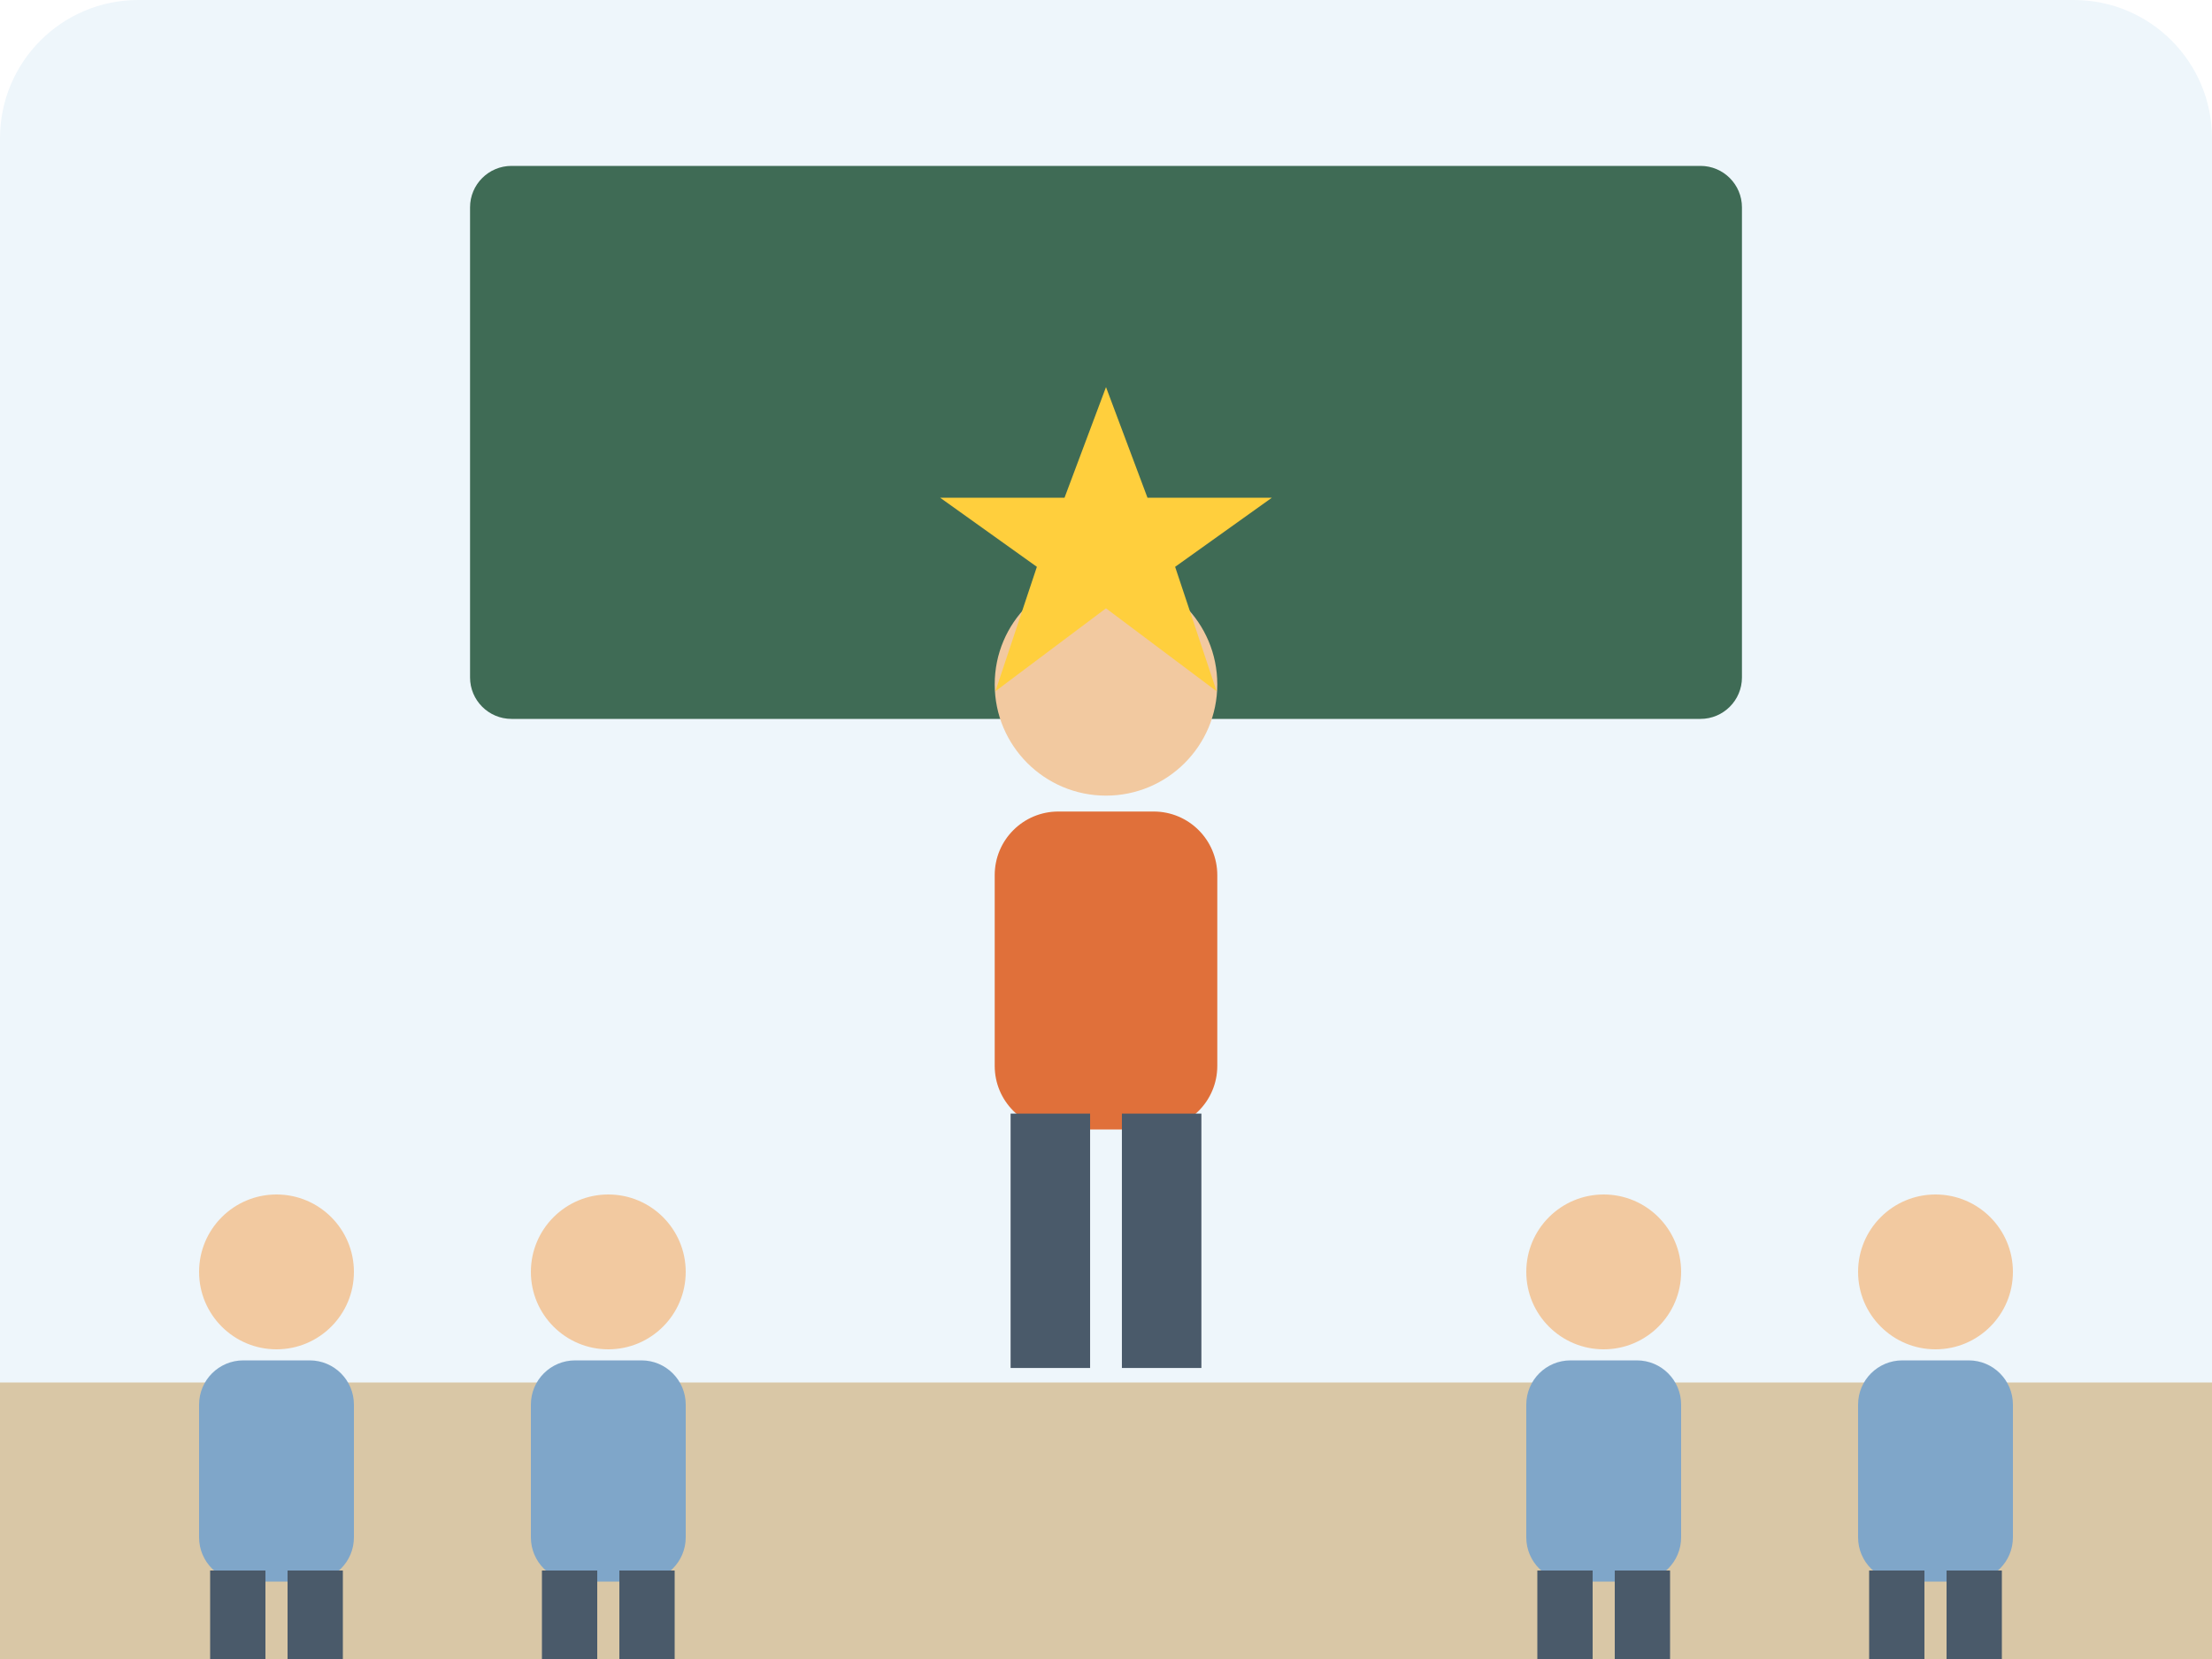
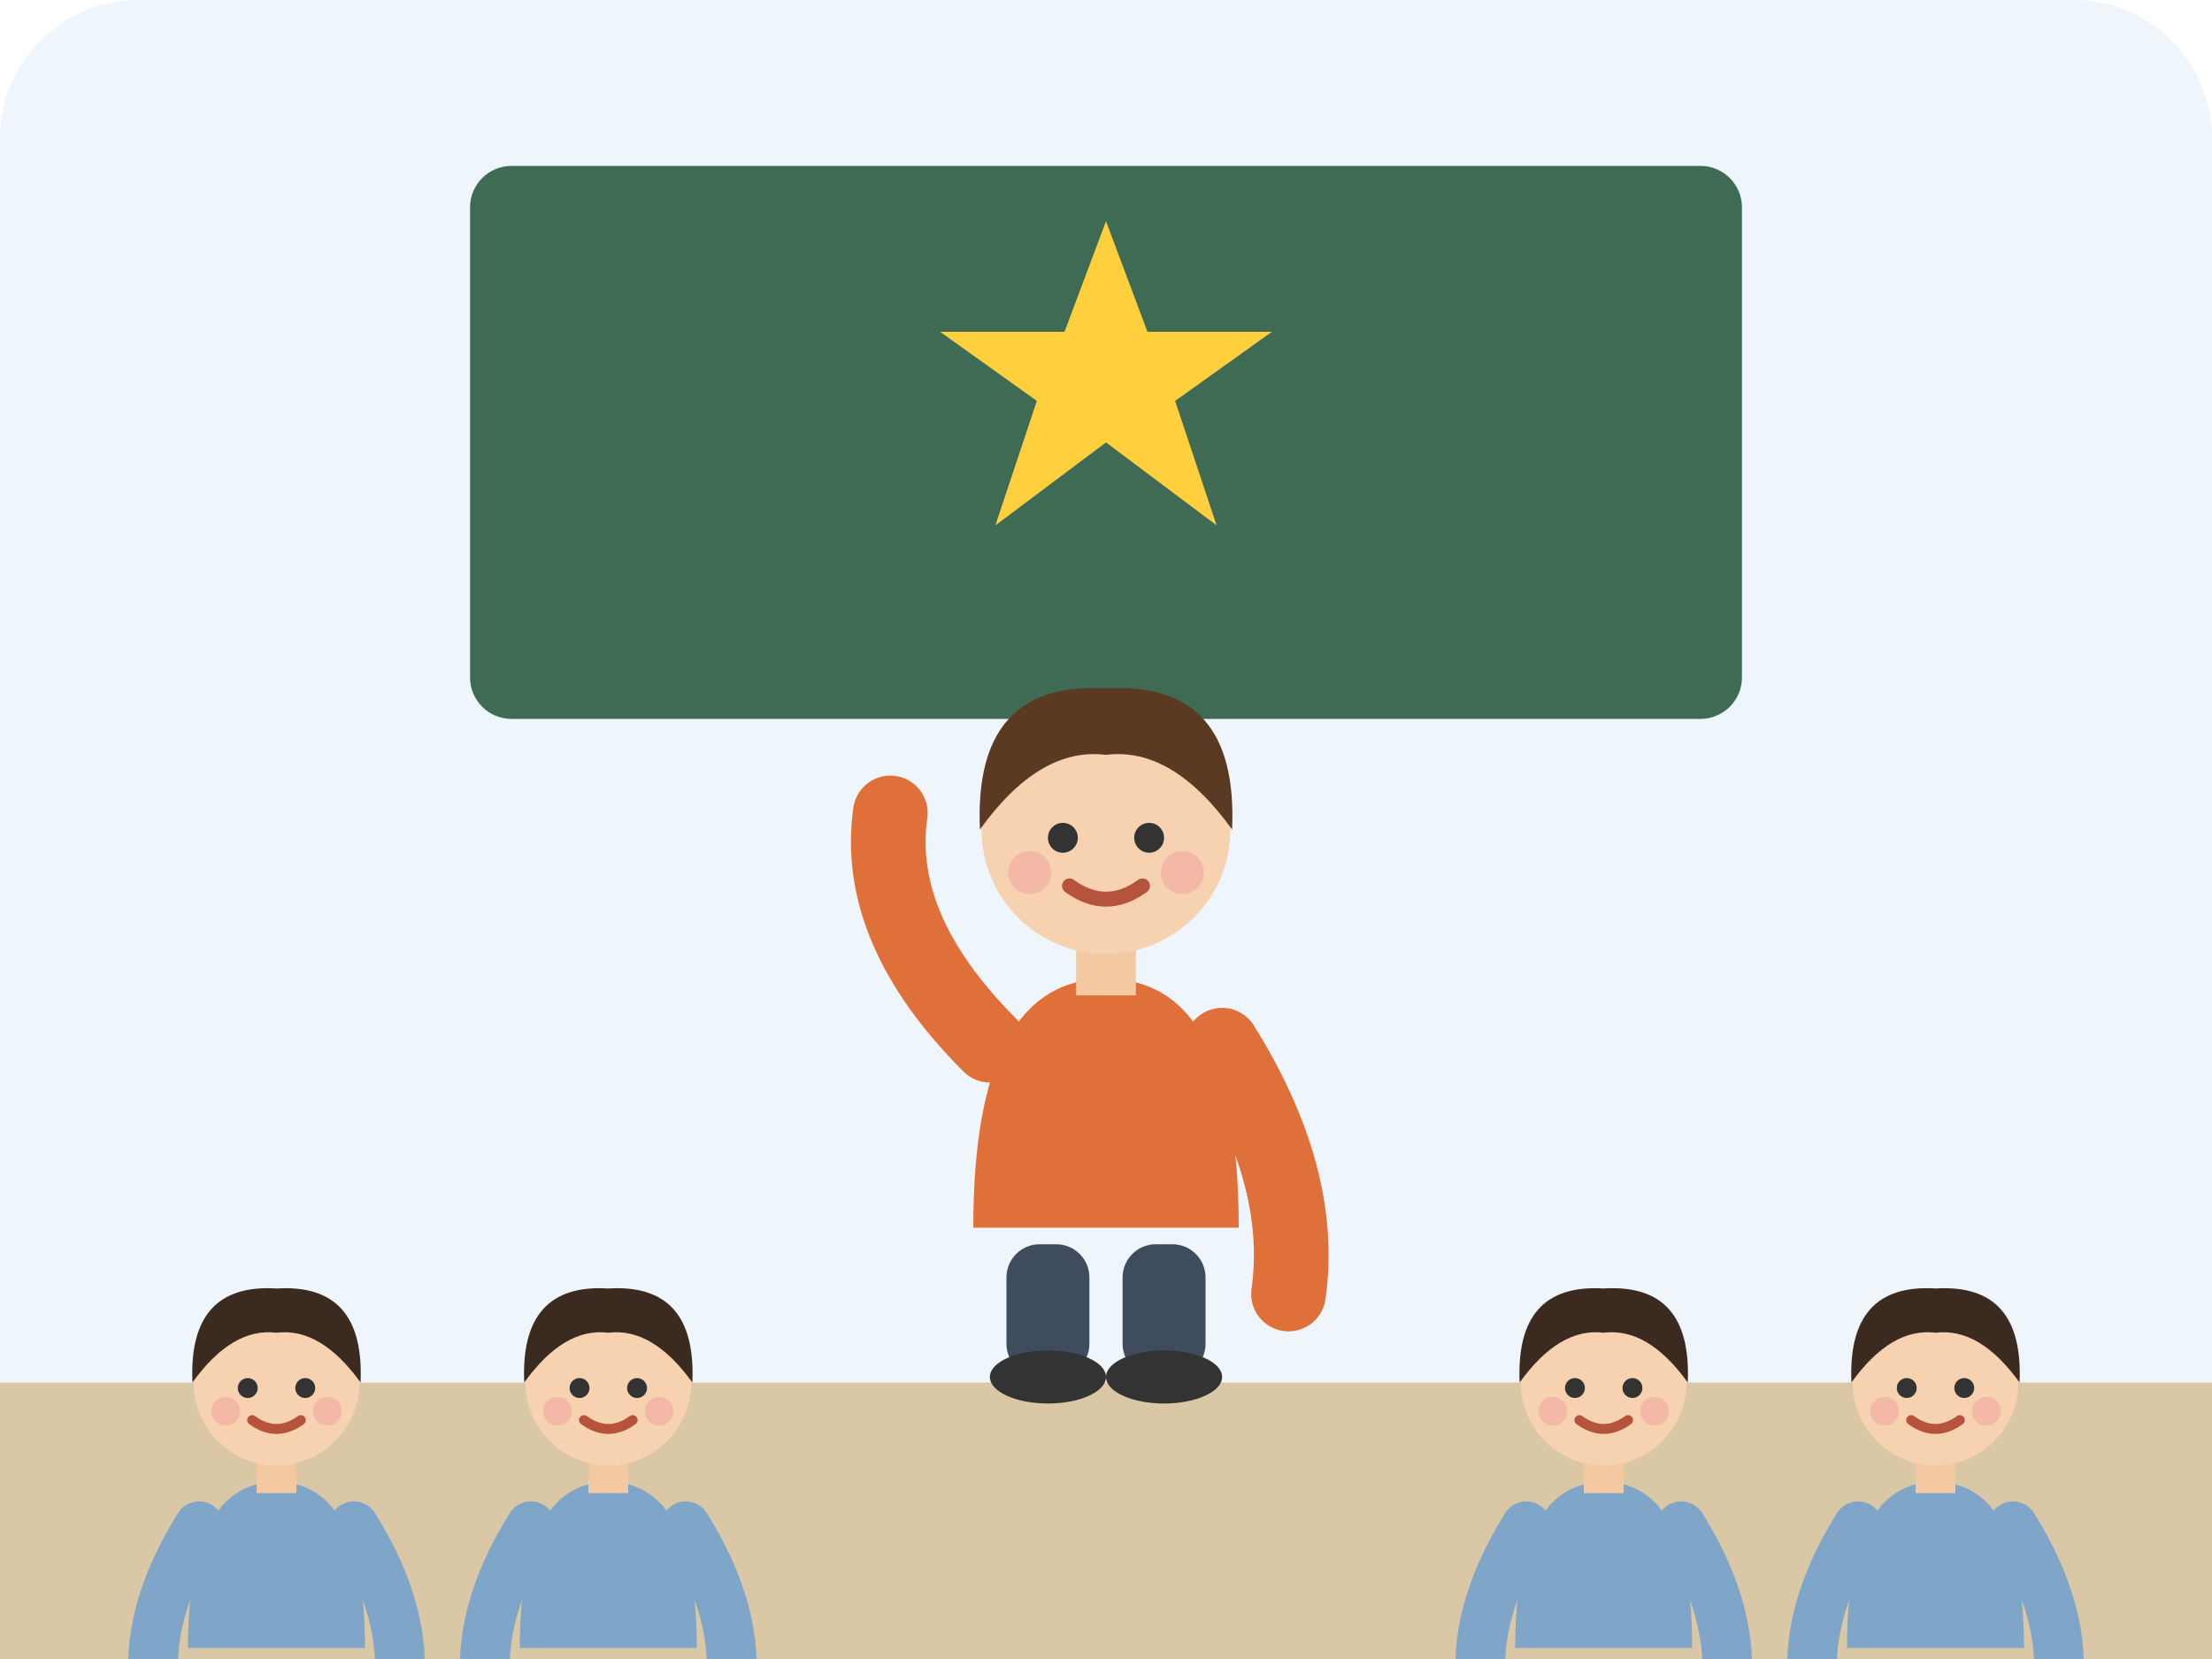
<svg xmlns="http://www.w3.org/2000/svg" viewBox="0 0 160 120">
  <rect width="100%" height="100%" rx="10" fill="#eef6fb" />
  <rect x="0" y="100" width="160" height="20" fill="#d9c7a6" />
  <rect x="34" y="12" width="92" height="40" rx="3" fill="#3f6b55" />
-   <g transform="translate(80,84) scale(1.15)">
-     <circle cx="0" cy="-30" r="7" fill="#f2c9a0" />
-     <rect x="-7" y="-22" width="14" height="20" rx="4" fill="#e0703a" />
-     <rect x="-6" y="-3" width="5" height="16" fill="#4a5a6a" />
-     <rect x="1" y="-3" width="5" height="16" fill="#4a5a6a" />
+   <g transform="translate(80,99.6) scale(1.2)">
+     <rect x="-6" y="-8" width="5" height="8" rx="2" fill="#3e4c5e" />
+     <rect x="1" y="-8" width="5" height="8" rx="2" fill="#3e4c5e" />
+     <ellipse cx="-3.5" cy="0" rx="3.5" ry="1.6" fill="#333" />
+     <ellipse cx="3.5" cy="0" rx="3.5" ry="1.6" fill="#333" />
+     <path d="M-7 -20 Q-14 -27 -13 -34" stroke="#e0703a" stroke-width="4.5" fill="none" stroke-linecap="round" />
+     <path d="M7 -20 Q12 -12 11 -5" stroke="#e0703a" stroke-width="4.5" fill="none" stroke-linecap="round" />
+     <path d="M-8 -9 Q-8 -24 0 -24 Q8 -24 8 -9 Z" fill="#e0703a" />
+     <rect x="-1.8" y="-27" width="3.6" height="4" fill="#f2c9a0" />
+     <circle cx="0" cy="-33" r="7.5" fill="#f6d2b0" />
+     <path d="M-7.6 -33 Q-8 -42 0 -41.5 Q8 -42 7.6 -33 Q4 -38 0 -37.5 Q-4 -38 -7.6 -33 Z" fill="#5a3a22" />
+     <circle cx="-2.6" cy="-32.5" r="0.9" fill="#333" />
+     <circle cx="2.6" cy="-32.5" r="0.9" fill="#333" />
+     <path d="M-2.2 -29.6 Q0 -28 2.2 -29.6" stroke="#b5533c" stroke-width="0.9" fill="none" stroke-linecap="round" />
+     <circle cx="-4.6" cy="-30.4" r="1.3" fill="#f2a7a0" opacity=".6" />
+     <circle cx="4.6" cy="-30.4" r="1.3" fill="#f2a7a0" opacity=".6" />
  </g>
-   <polygon points="80,28 83,36 92,36 85,41 88,50 80,44 72,50 75,41 68,36 77,36" fill="#ffcf3d" />
-   <g transform="translate(20,116) scale(0.8)">
-     <circle cx="0" cy="-30" r="7" fill="#f2c9a0" />
-     <rect x="-7" y="-22" width="14" height="20" rx="4" fill="#7fa6c9" />
-     <rect x="-6" y="-3" width="5" height="16" fill="#4a5a6a" />
-     <rect x="1" y="-3" width="5" height="16" fill="#4a5a6a" />
+   <polygon points="80,16 83,24 92,24 85,29 88,38 80,32 72,38 75,29 68,24 77,24" fill="#ffcf3d" />
+   <g transform="translate(20,126.4) scale(0.8)">
+     <rect x="-6" y="-8" width="5" height="8" rx="2" fill="#3e4c5e" />
+     <rect x="1" y="-8" width="5" height="8" rx="2" fill="#3e4c5e" />
+     <ellipse cx="-3.5" cy="0" rx="3.5" ry="1.6" fill="#333" />
+     <ellipse cx="3.5" cy="0" rx="3.5" ry="1.6" fill="#333" />
+     <path d="M-7 -20 Q-12 -12 -11 -5" stroke="#7fa6c9" stroke-width="4.5" fill="none" stroke-linecap="round" />
+     <path d="M7 -20 Q12 -12 11 -5" stroke="#7fa6c9" stroke-width="4.5" fill="none" stroke-linecap="round" />
+     <path d="M-8 -9 Q-8 -24 0 -24 Q8 -24 8 -9 Z" fill="#7fa6c9" />
+     <rect x="-1.8" y="-27" width="3.6" height="4" fill="#f2c9a0" />
+     <circle cx="0" cy="-33" r="7.5" fill="#f6d2b0" />
+     <path d="M-7.6 -33 Q-8 -42 0 -41.5 Q8 -42 7.6 -33 Q4 -38 0 -37.5 Q-4 -38 -7.6 -33 Z" fill="#3b2a20" />
+     <circle cx="-2.6" cy="-32.5" r="0.9" fill="#333" />
+     <circle cx="2.6" cy="-32.5" r="0.9" fill="#333" />
+     <path d="M-2.2 -29.6 Q0 -28 2.2 -29.6" stroke="#b5533c" stroke-width="0.9" fill="none" stroke-linecap="round" />
+     <circle cx="-4.6" cy="-30.4" r="1.3" fill="#f2a7a0" opacity=".6" />
+     <circle cx="4.6" cy="-30.4" r="1.3" fill="#f2a7a0" opacity=".6" />
  </g>
-   <g transform="translate(44,116) scale(0.8)">
-     <circle cx="0" cy="-30" r="7" fill="#f2c9a0" />
-     <rect x="-7" y="-22" width="14" height="20" rx="4" fill="#7fa6c9" />
-     <rect x="-6" y="-3" width="5" height="16" fill="#4a5a6a" />
-     <rect x="1" y="-3" width="5" height="16" fill="#4a5a6a" />
+   <g transform="translate(44,126.4) scale(0.8)">
+     <rect x="-6" y="-8" width="5" height="8" rx="2" fill="#3e4c5e" />
+     <rect x="1" y="-8" width="5" height="8" rx="2" fill="#3e4c5e" />
+     <ellipse cx="-3.5" cy="0" rx="3.5" ry="1.6" fill="#333" />
+     <ellipse cx="3.5" cy="0" rx="3.5" ry="1.6" fill="#333" />
+     <path d="M-7 -20 Q-12 -12 -11 -5" stroke="#7fa6c9" stroke-width="4.5" fill="none" stroke-linecap="round" />
+     <path d="M7 -20 Q12 -12 11 -5" stroke="#7fa6c9" stroke-width="4.5" fill="none" stroke-linecap="round" />
+     <path d="M-8 -9 Q-8 -24 0 -24 Q8 -24 8 -9 Z" fill="#7fa6c9" />
+     <rect x="-1.8" y="-27" width="3.6" height="4" fill="#f2c9a0" />
+     <circle cx="0" cy="-33" r="7.5" fill="#f6d2b0" />
+     <path d="M-7.6 -33 Q-8 -42 0 -41.5 Q8 -42 7.6 -33 Q4 -38 0 -37.5 Q-4 -38 -7.6 -33 Z" fill="#3b2a20" />
+     <circle cx="-2.6" cy="-32.5" r="0.9" fill="#333" />
+     <circle cx="2.6" cy="-32.5" r="0.9" fill="#333" />
+     <path d="M-2.2 -29.6 Q0 -28 2.2 -29.6" stroke="#b5533c" stroke-width="0.9" fill="none" stroke-linecap="round" />
+     <circle cx="-4.6" cy="-30.4" r="1.3" fill="#f2a7a0" opacity=".6" />
+     <circle cx="4.6" cy="-30.4" r="1.3" fill="#f2a7a0" opacity=".6" />
  </g>
-   <g transform="translate(116,116) scale(0.8)">
-     <circle cx="0" cy="-30" r="7" fill="#f2c9a0" />
-     <rect x="-7" y="-22" width="14" height="20" rx="4" fill="#7fa6c9" />
-     <rect x="-6" y="-3" width="5" height="16" fill="#4a5a6a" />
-     <rect x="1" y="-3" width="5" height="16" fill="#4a5a6a" />
+   <g transform="translate(116,126.4) scale(0.8)">
+     <rect x="-6" y="-8" width="5" height="8" rx="2" fill="#3e4c5e" />
+     <rect x="1" y="-8" width="5" height="8" rx="2" fill="#3e4c5e" />
+     <ellipse cx="-3.5" cy="0" rx="3.5" ry="1.6" fill="#333" />
+     <ellipse cx="3.5" cy="0" rx="3.5" ry="1.6" fill="#333" />
+     <path d="M-7 -20 Q-12 -12 -11 -5" stroke="#7fa6c9" stroke-width="4.5" fill="none" stroke-linecap="round" />
+     <path d="M7 -20 Q12 -12 11 -5" stroke="#7fa6c9" stroke-width="4.5" fill="none" stroke-linecap="round" />
+     <path d="M-8 -9 Q-8 -24 0 -24 Q8 -24 8 -9 Z" fill="#7fa6c9" />
+     <rect x="-1.8" y="-27" width="3.6" height="4" fill="#f2c9a0" />
+     <circle cx="0" cy="-33" r="7.5" fill="#f6d2b0" />
+     <path d="M-7.6 -33 Q-8 -42 0 -41.5 Q8 -42 7.6 -33 Q4 -38 0 -37.5 Q-4 -38 -7.6 -33 Z" fill="#3b2a20" />
+     <circle cx="-2.6" cy="-32.5" r="0.9" fill="#333" />
+     <circle cx="2.6" cy="-32.5" r="0.9" fill="#333" />
+     <path d="M-2.2 -29.6 Q0 -28 2.2 -29.6" stroke="#b5533c" stroke-width="0.9" fill="none" stroke-linecap="round" />
+     <circle cx="-4.6" cy="-30.4" r="1.3" fill="#f2a7a0" opacity=".6" />
+     <circle cx="4.6" cy="-30.4" r="1.3" fill="#f2a7a0" opacity=".6" />
  </g>
-   <g transform="translate(140,116) scale(0.8)">
-     <circle cx="0" cy="-30" r="7" fill="#f2c9a0" />
-     <rect x="-7" y="-22" width="14" height="20" rx="4" fill="#7fa6c9" />
-     <rect x="-6" y="-3" width="5" height="16" fill="#4a5a6a" />
-     <rect x="1" y="-3" width="5" height="16" fill="#4a5a6a" />
+   <g transform="translate(140,126.4) scale(0.8)">
+     <rect x="-6" y="-8" width="5" height="8" rx="2" fill="#3e4c5e" />
+     <rect x="1" y="-8" width="5" height="8" rx="2" fill="#3e4c5e" />
+     <ellipse cx="-3.5" cy="0" rx="3.5" ry="1.6" fill="#333" />
+     <ellipse cx="3.5" cy="0" rx="3.5" ry="1.6" fill="#333" />
+     <path d="M-7 -20 Q-12 -12 -11 -5" stroke="#7fa6c9" stroke-width="4.5" fill="none" stroke-linecap="round" />
+     <path d="M7 -20 Q12 -12 11 -5" stroke="#7fa6c9" stroke-width="4.5" fill="none" stroke-linecap="round" />
+     <path d="M-8 -9 Q-8 -24 0 -24 Q8 -24 8 -9 Z" fill="#7fa6c9" />
+     <rect x="-1.8" y="-27" width="3.6" height="4" fill="#f2c9a0" />
+     <circle cx="0" cy="-33" r="7.5" fill="#f6d2b0" />
+     <path d="M-7.6 -33 Q-8 -42 0 -41.5 Q8 -42 7.6 -33 Q4 -38 0 -37.5 Q-4 -38 -7.6 -33 Z" fill="#3b2a20" />
+     <circle cx="-2.6" cy="-32.5" r="0.9" fill="#333" />
+     <circle cx="2.6" cy="-32.5" r="0.9" fill="#333" />
+     <path d="M-2.2 -29.6 Q0 -28 2.2 -29.6" stroke="#b5533c" stroke-width="0.9" fill="none" stroke-linecap="round" />
+     <circle cx="-4.6" cy="-30.4" r="1.3" fill="#f2a7a0" opacity=".6" />
+     <circle cx="4.6" cy="-30.4" r="1.3" fill="#f2a7a0" opacity=".6" />
  </g>
</svg>
